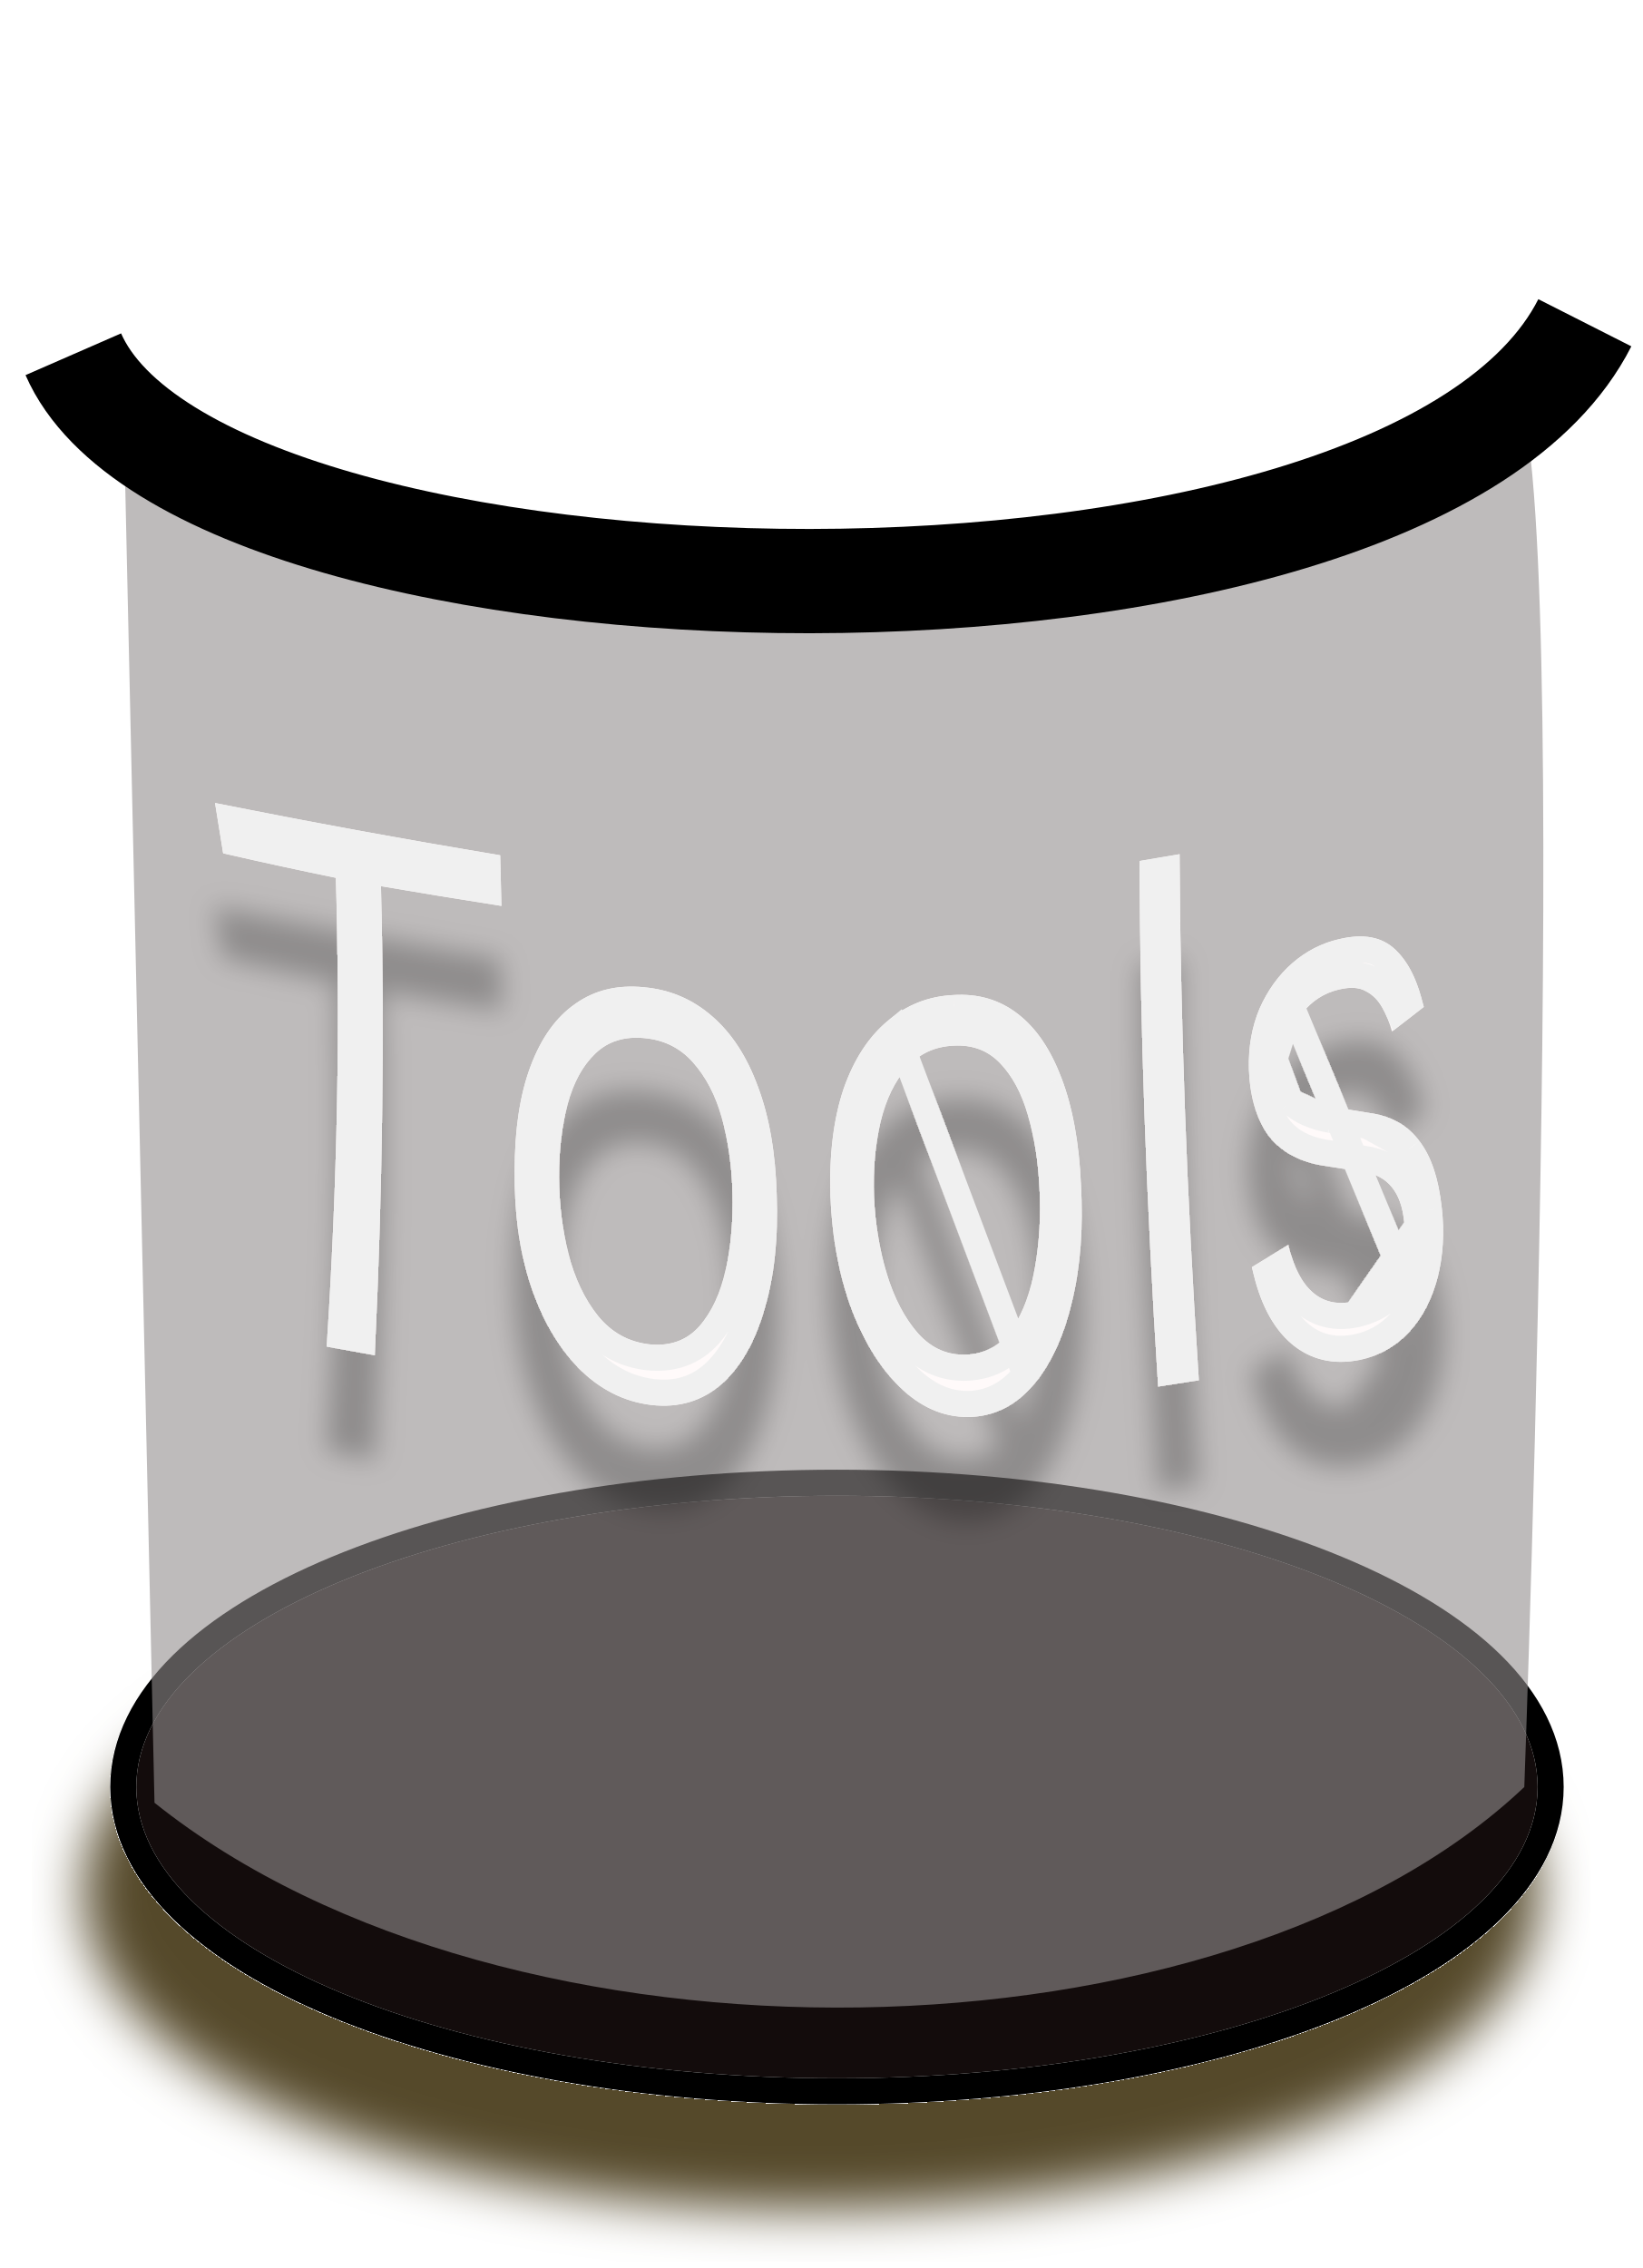
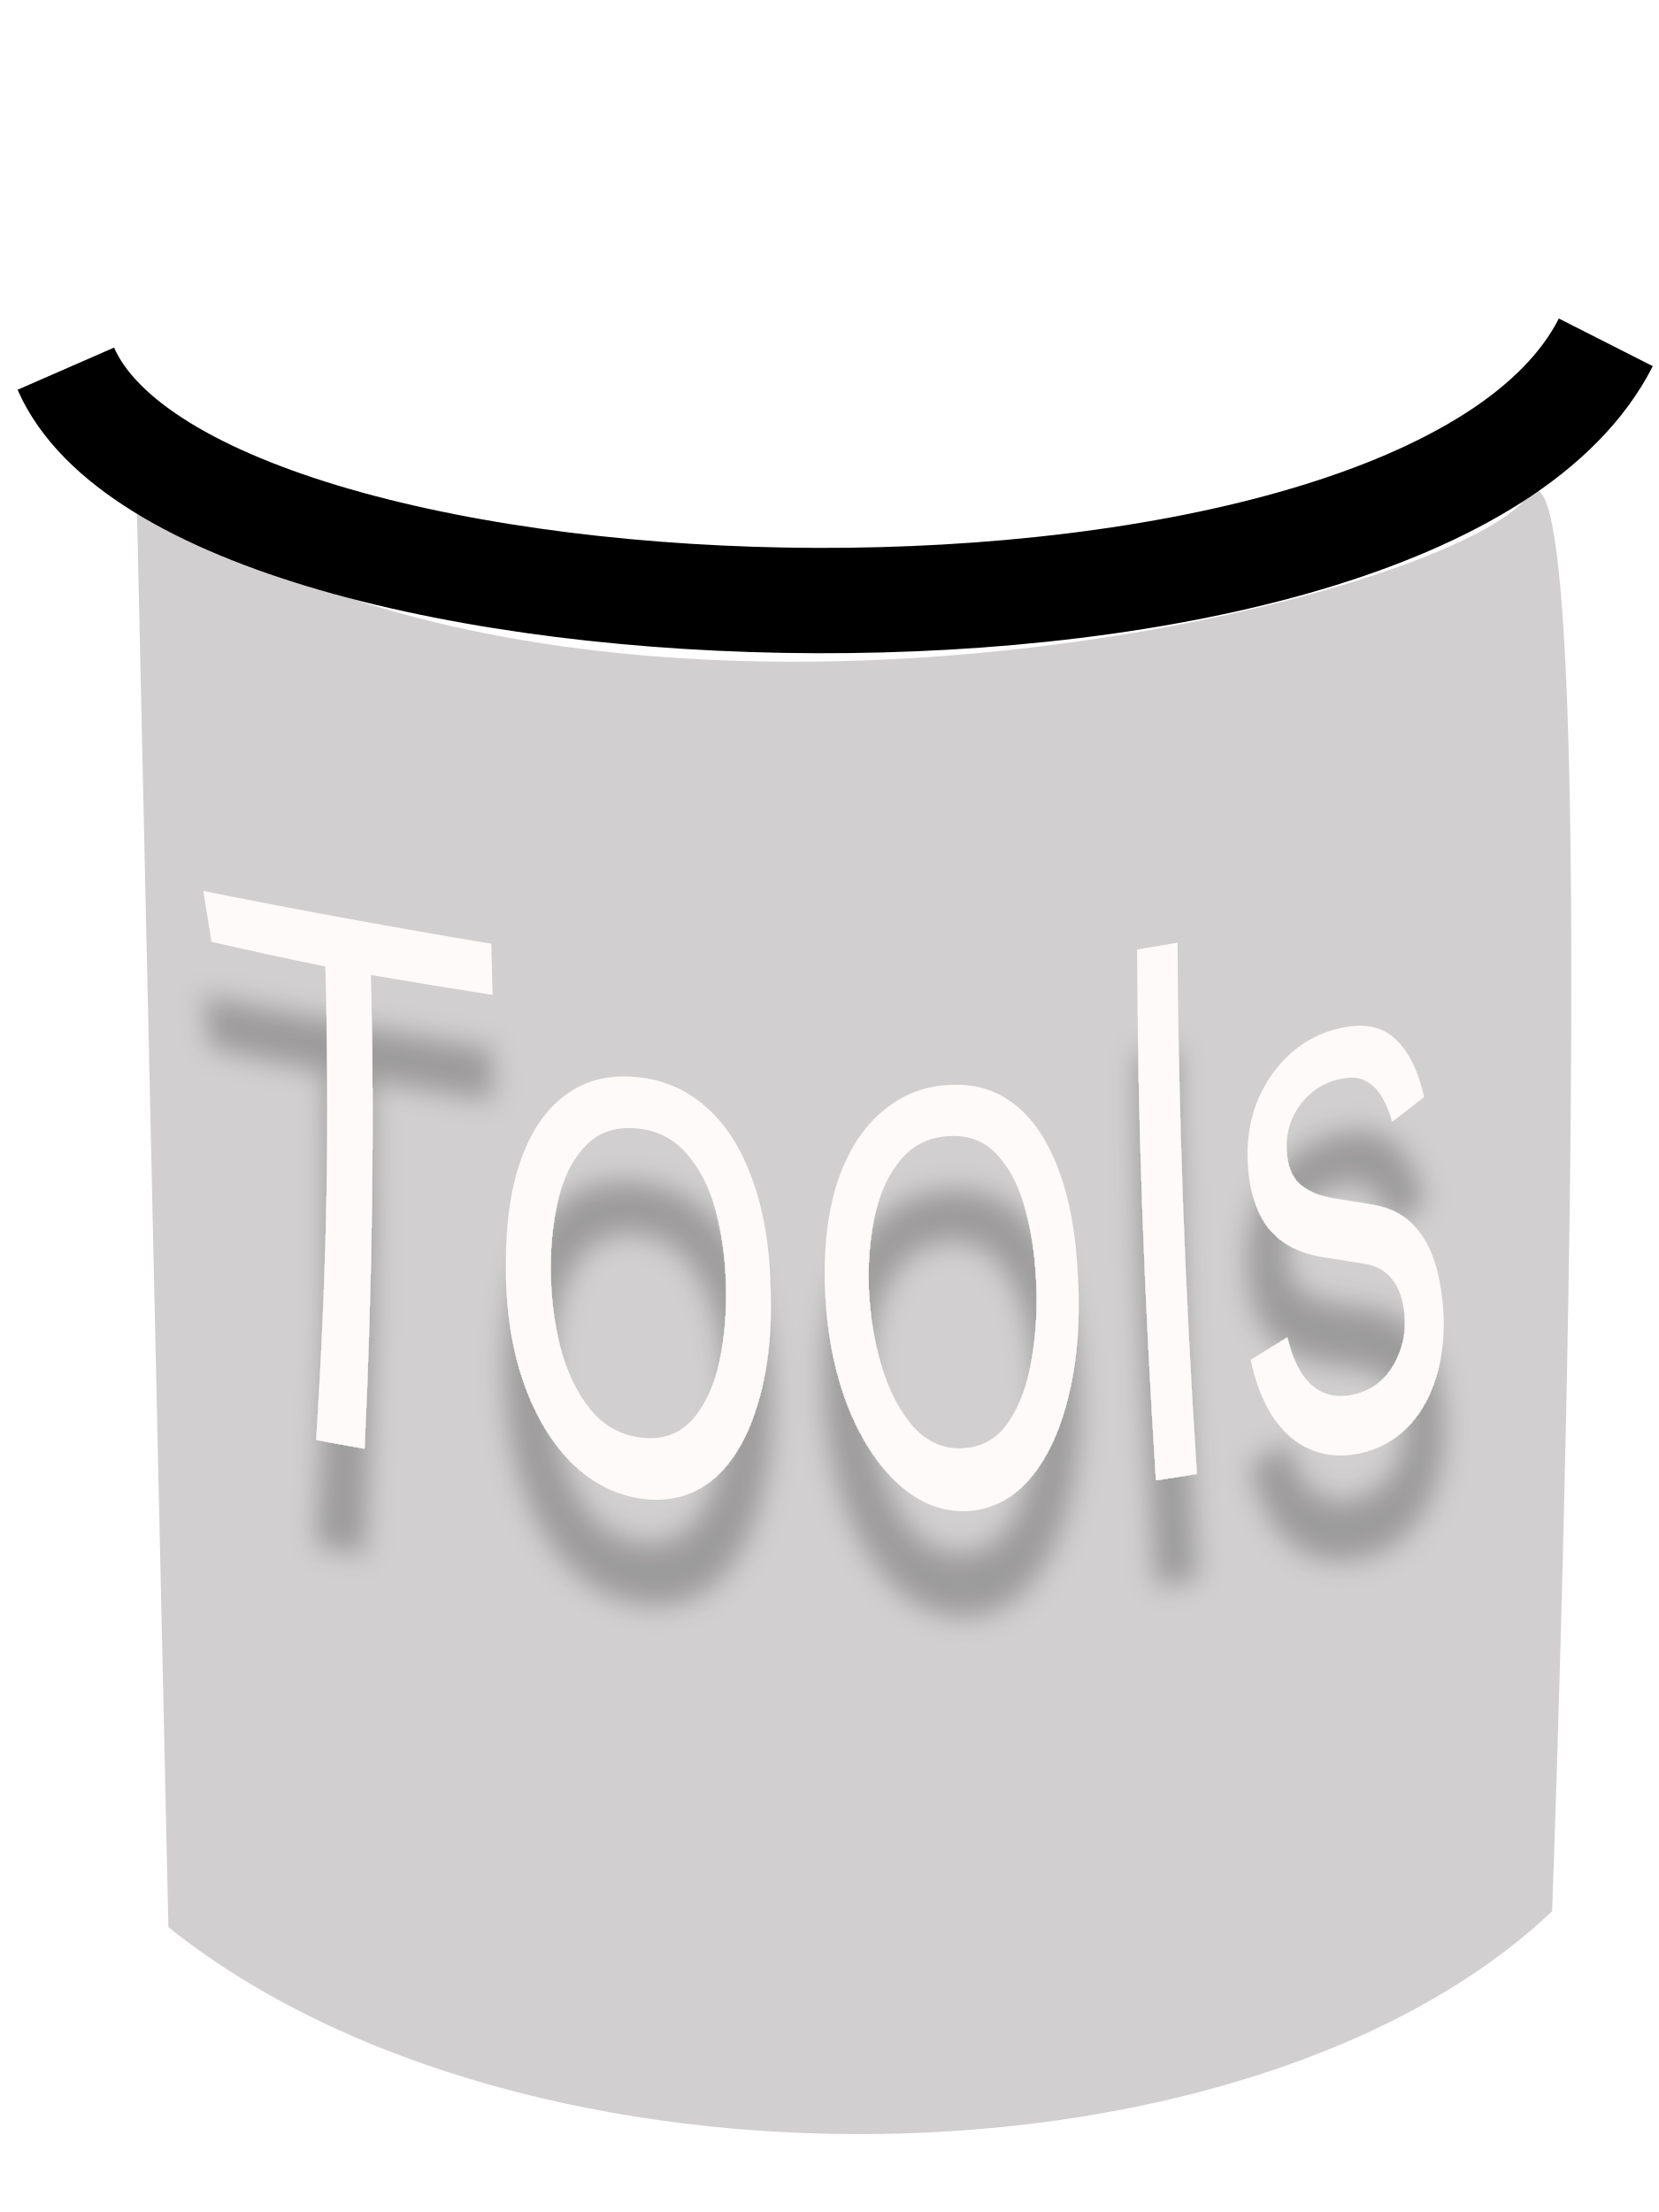
- <svg xmlns="http://www.w3.org/2000/svg" width="63" height="87" viewBox="0 0 63 87" fill="none">
+ <svg xmlns="http://www.w3.org/2000/svg" width="63" height="84" viewBox="0 0 63 84" fill="none">
+   <path d="M5.188 18.828C22.707 30.673 54.989 22.937 58.035 18.828C61.08 14.718 58.941 72.58 58.941 72.58C47.465 83.452 19.985 84.055 6.396 73.184L5.188 18.828Z" fill="#938E8E" fill-opacity="0.42" />
  <g filter="url(#filter0_d_229_64)">
-     <ellipse cx="32.104" cy="68.55" rx="26.876" ry="11.173" fill="#130C0C" />
-     <path d="M32.104 80.223C39.575 80.223 46.362 78.965 51.3 76.912C53.768 75.886 55.798 74.652 57.219 73.255C58.641 71.858 59.48 70.267 59.48 68.55C59.48 66.832 58.641 65.242 57.219 63.844C55.798 62.448 53.768 61.213 51.3 60.187C46.362 58.135 39.575 56.877 32.104 56.877C24.633 56.877 17.846 58.135 12.908 60.187C10.44 61.213 8.41 62.448 6.989 63.844C5.567 65.242 4.728 66.832 4.728 68.55C4.728 70.267 5.567 71.858 6.989 73.255C8.41 74.652 10.44 75.886 12.908 76.912C17.846 78.965 24.633 80.223 32.104 80.223Z" stroke="black" />
+     <path d="M8.03 35.764C7.929 35.118 7.825 34.474 7.718 33.833C11.291 34.551 14.937 35.219 18.657 35.838C18.671 36.482 18.687 37.13 18.705 37.781C17.159 37.54 15.619 37.288 14.085 37.024C14.221 42.756 14.141 48.752 13.843 55.014C13.231 54.904 12.618 54.794 12.003 54.682C12.412 48.423 12.529 42.43 12.353 36.703C10.886 36.403 9.445 36.089 8.03 35.764Z" fill="#FFFAFA" />
+     <path d="M24.462 56.926C23.395 56.799 22.462 56.318 21.656 55.498C20.864 54.678 20.251 53.608 19.82 52.303C19.396 51.005 19.199 49.555 19.21 47.948C19.214 46.36 19.411 45.021 19.823 43.929C20.232 42.84 20.805 42.042 21.552 41.528C22.295 41.006 23.165 40.801 24.172 40.901C25.172 40.991 26.042 41.364 26.793 42.02C27.54 42.669 28.123 43.564 28.543 44.716C28.982 45.879 29.22 47.262 29.264 48.869C29.324 50.502 29.175 51.941 28.807 53.194C28.45 54.454 27.907 55.435 27.164 56.106C26.417 56.77 25.518 57.045 24.462 56.926ZM24.384 54.6C25.168 54.678 25.804 54.454 26.291 53.914C26.77 53.366 27.112 52.635 27.317 51.718C27.514 50.812 27.599 49.827 27.569 48.783C27.543 47.747 27.406 46.792 27.16 45.905C26.915 45.036 26.543 44.335 26.049 43.78C25.558 43.228 24.934 42.919 24.18 42.852C23.421 42.781 22.797 42.974 22.314 43.437C21.827 43.903 21.474 44.541 21.243 45.376C21.024 46.211 20.909 47.143 20.913 48.172C20.916 49.205 21.039 50.196 21.273 51.132C21.522 52.079 21.898 52.873 22.414 53.515C22.934 54.152 23.592 54.51 24.384 54.6Z" fill="#FFFAFA" />
+     <path d="M36.783 57.381C35.821 57.437 34.928 57.098 34.122 56.363C33.319 55.629 32.665 54.6 32.16 53.302C31.676 52.02 31.394 50.562 31.327 48.925C31.271 47.314 31.446 45.942 31.829 44.801C32.226 43.664 32.791 42.803 33.52 42.195C34.245 41.576 35.092 41.245 36.04 41.2C36.987 41.14 37.809 41.379 38.515 41.927C39.221 42.471 39.775 43.291 40.191 44.399C40.615 45.51 40.864 46.871 40.935 48.481C41.024 50.111 40.916 51.572 40.608 52.877C40.303 54.19 39.835 55.256 39.188 56.057C38.537 56.863 37.742 57.31 36.783 57.381ZM36.582 54.995C37.315 54.95 37.883 54.618 38.303 53.992C38.727 53.362 39.017 52.571 39.177 51.621C39.344 50.677 39.4 49.678 39.348 48.63C39.299 47.59 39.151 46.647 38.898 45.793C38.653 44.951 38.296 44.294 37.824 43.806C37.355 43.321 36.768 43.101 36.044 43.142C35.319 43.176 34.72 43.456 34.256 43.985C33.787 44.514 33.457 45.2 33.245 46.062C33.04 46.934 32.955 47.889 32.992 48.929C33.04 49.98 33.204 50.972 33.486 51.9C33.776 52.84 34.174 53.6 34.694 54.19C35.218 54.767 35.846 55.036 36.582 54.995Z" fill="#FFFAFA" />
+     <path d="M44.718 35.797C44.743 42.16 44.989 48.886 45.454 55.975C44.934 56.057 44.415 56.137 43.897 56.214C43.441 49.11 43.202 42.392 43.18 36.058C43.69 35.974 44.203 35.887 44.718 35.797Z" fill="#FFFAFA" />
+     <path d="M54.081 41.658C53.677 41.977 53.272 42.29 52.866 42.598C52.78 42.277 52.657 41.979 52.498 41.692C52.338 41.405 52.133 41.192 51.866 41.054C51.602 40.901 51.26 40.887 50.836 40.987C50.26 41.118 49.777 41.435 49.398 41.923C49.019 42.426 48.84 42.986 48.859 43.631C48.877 44.205 49.026 44.637 49.305 44.917C49.591 45.2 50.011 45.394 50.584 45.495C51.057 45.569 51.528 45.647 51.996 45.726C52.836 45.845 53.468 46.2 53.914 46.8C54.371 47.389 54.653 48.243 54.776 49.384C54.88 50.323 54.824 51.207 54.612 52.038C54.393 52.858 54.04 53.556 53.527 54.115C53.011 54.67 52.379 55.036 51.617 55.196C50.621 55.398 49.751 55.193 49.022 54.585C48.298 53.977 47.781 52.996 47.495 51.636C47.958 51.357 48.422 51.075 48.885 50.789C49.089 51.636 49.398 52.236 49.818 52.601C50.238 52.97 50.758 53.09 51.364 52.963C52.059 52.814 52.572 52.441 52.918 51.844C53.267 51.244 53.404 50.592 53.334 49.902C53.278 49.331 53.122 48.895 52.866 48.578C52.605 48.25 52.237 48.053 51.751 47.982C51.215 47.895 50.678 47.809 50.138 47.724C49.242 47.56 48.562 47.169 48.101 46.546C47.658 45.913 47.413 45.081 47.376 44.037C47.354 43.191 47.491 42.423 47.785 41.722C48.09 41.032 48.506 40.447 49.037 39.981C49.572 39.515 50.171 39.209 50.836 39.056C51.769 38.836 52.479 38.967 52.992 39.459C53.505 39.94 53.854 40.67 54.081 41.658Z" fill="#FFFAFA" />
  </g>
-   <path d="M4.718 14.797C22.237 26.642 54.519 18.906 57.564 14.797C60.61 10.687 58.47 68.549 58.47 68.549C46.995 79.421 19.515 80.025 5.926 69.153L4.718 14.797Z" fill="#938E8E" fill-opacity="0.6" />
-   <path d="M2.812 13.589C7.727 24.838 53.914 25.948 60.792 12.381" stroke="black" stroke-width="4" />
-   <g filter="url(#filter1_d_229_64)">
-     <path d="M8.56 32.733C8.458 32.087 8.354 31.443 8.248 30.802C11.821 31.52 15.467 32.189 19.186 32.808C19.201 33.451 19.217 34.099 19.234 34.75C17.688 34.509 16.148 34.257 14.614 33.993C14.751 39.725 14.67 45.721 14.373 51.983C13.761 51.873 13.148 51.763 12.533 51.651C12.942 45.392 13.058 39.399 12.882 33.673C11.415 33.372 9.975 33.059 8.56 32.733Z" fill="#FFFAFA" />
-     <path d="M24.992 53.895C23.925 53.769 22.992 53.288 22.185 52.467C21.394 51.647 20.78 50.577 20.349 49.272C19.926 47.975 19.729 46.524 19.74 44.917C19.744 43.329 19.941 41.991 20.353 40.898C20.762 39.81 21.334 39.012 22.081 38.497C22.825 37.975 23.694 37.77 24.702 37.871C25.701 37.96 26.571 38.333 27.322 38.989C28.069 39.638 28.653 40.533 29.073 41.685C29.511 42.848 29.749 44.231 29.794 45.838C29.853 47.471 29.704 48.911 29.337 50.163C28.98 51.423 28.437 52.404 27.694 53.075C26.947 53.739 26.047 54.015 24.992 53.895ZM24.913 51.569C25.698 51.647 26.333 51.423 26.82 50.883C27.3 50.335 27.642 49.604 27.846 48.687C28.043 47.781 28.128 46.797 28.099 45.753C28.073 44.716 27.935 43.762 27.69 42.874C27.445 42.006 27.073 41.305 26.579 40.749C26.088 40.197 25.464 39.888 24.709 39.821C23.951 39.75 23.326 39.944 22.843 40.406C22.356 40.872 22.003 41.51 21.773 42.345C21.554 43.18 21.438 44.112 21.442 45.141C21.446 46.174 21.568 47.166 21.803 48.102C22.052 49.048 22.427 49.843 22.944 50.484C23.464 51.121 24.122 51.479 24.913 51.569Z" fill="#FFFAFA" />
-     <path d="M37.313 54.35C36.35 54.406 35.458 54.067 34.651 53.332C33.849 52.598 33.194 51.569 32.689 50.271C32.206 48.989 31.923 47.531 31.856 45.894C31.801 44.284 31.975 42.912 32.358 41.771C32.756 40.633 33.321 39.772 34.049 39.164C34.774 38.546 35.621 38.214 36.569 38.169C37.517 38.109 38.339 38.348 39.045 38.896C39.751 39.44 40.305 40.261 40.721 41.368C41.145 42.479 41.394 43.84 41.464 45.451C41.553 47.08 41.446 48.541 41.137 49.846C40.832 51.159 40.364 52.225 39.717 53.027C39.067 53.832 38.272 54.279 37.313 54.35ZM37.112 51.964C37.844 51.919 38.413 51.587 38.833 50.961C39.257 50.331 39.546 49.541 39.706 48.59C39.873 47.647 39.929 46.647 39.877 45.6C39.829 44.559 39.68 43.616 39.428 42.762C39.182 41.92 38.825 41.264 38.353 40.775C37.885 40.291 37.298 40.071 36.573 40.112C35.848 40.145 35.25 40.425 34.785 40.954C34.317 41.484 33.986 42.17 33.774 43.031C33.57 43.903 33.484 44.858 33.522 45.898C33.57 46.949 33.733 47.941 34.016 48.87C34.306 49.809 34.703 50.57 35.224 51.159C35.748 51.737 36.376 52.005 37.112 51.964Z" fill="#FFFAFA" />
-     <path d="M45.248 32.767C45.273 39.13 45.518 45.856 45.984 52.945C45.464 53.027 44.944 53.106 44.426 53.183C43.971 46.08 43.731 39.361 43.709 33.028C44.22 32.943 44.733 32.856 45.248 32.767Z" fill="#FFFAFA" />
-     <path d="M54.611 38.628C54.207 38.946 53.801 39.259 53.395 39.567C53.31 39.247 53.187 38.948 53.027 38.661C52.867 38.374 52.663 38.162 52.395 38.024C52.131 37.871 51.789 37.856 51.366 37.956C50.79 38.087 50.306 38.404 49.927 38.892C49.548 39.396 49.37 39.955 49.388 40.6C49.407 41.174 49.556 41.607 49.834 41.886C50.121 42.17 50.541 42.364 51.113 42.464C51.586 42.539 52.057 42.616 52.525 42.695C53.365 42.815 53.997 43.169 54.443 43.769C54.9 44.358 55.183 45.212 55.306 46.353C55.41 47.292 55.354 48.176 55.142 49.008C54.923 49.828 54.57 50.525 54.057 51.084C53.54 51.64 52.908 52.005 52.146 52.165C51.15 52.367 50.28 52.162 49.552 51.554C48.827 50.946 48.311 49.966 48.024 48.605C48.488 48.326 48.951 48.044 49.414 47.758C49.619 48.605 49.927 49.205 50.347 49.571C50.767 49.94 51.288 50.059 51.894 49.932C52.589 49.783 53.102 49.41 53.447 48.814C53.797 48.213 53.934 47.561 53.863 46.871C53.808 46.301 53.652 45.864 53.395 45.547C53.135 45.219 52.767 45.022 52.28 44.951C51.745 44.864 51.207 44.778 50.667 44.694C49.771 44.53 49.091 44.138 48.63 43.516C48.188 42.882 47.943 42.05 47.905 41.006C47.883 40.16 48.021 39.392 48.314 38.691C48.619 38.001 49.035 37.416 49.567 36.95C50.102 36.484 50.7 36.178 51.366 36.025C52.299 35.805 53.009 35.936 53.522 36.428C54.034 36.909 54.384 37.64 54.611 38.628Z" fill="#FFFAFA" />
-     <path d="M28.599 45.739C28.572 44.666 28.429 43.671 28.172 42.741L28.171 42.738C27.909 41.809 27.505 41.038 26.952 40.417C26.375 39.767 25.631 39.401 24.755 39.323C23.877 39.241 23.102 39.467 22.498 40.045L22.498 40.045C21.93 40.588 21.539 41.313 21.291 42.212L21.291 42.212L21.289 42.218C21.058 43.1 20.938 44.076 20.942 45.143C20.946 46.214 21.073 47.246 21.318 48.223L21.317 48.223L21.319 48.229C21.582 49.228 21.984 50.09 22.554 50.798L22.556 50.8C23.158 51.537 23.934 51.961 24.857 52.066L24.857 52.066L24.864 52.066C25.787 52.159 26.586 51.89 27.192 51.218L27.192 51.218L27.197 51.212C27.745 50.586 28.116 49.772 28.334 48.796L28.335 48.793C28.541 47.843 28.629 46.819 28.599 45.739ZM28.599 45.739C28.599 45.739 28.599 45.74 28.599 45.74L28.099 45.753L28.599 45.738C28.599 45.739 28.599 45.739 28.599 45.739ZM34.37 39.548L34.37 39.548C33.726 40.086 33.206 40.862 32.831 41.933C32.473 43.003 32.302 44.311 32.356 45.876C32.421 47.465 32.695 48.868 33.156 50.093C33.642 51.339 34.258 52.295 34.989 52.964C35.708 53.618 36.47 53.897 37.28 53.851C38.083 53.791 38.755 53.422 39.328 52.713L34.37 39.548ZM34.37 39.548L34.374 39.545M34.37 39.548L34.374 39.545M34.374 39.545C35.014 38.999 35.755 38.708 36.593 38.669L36.593 38.669M34.374 39.545L36.593 38.669M36.593 38.669L36.601 38.668M36.593 38.669L36.601 38.668M36.601 38.668C37.437 38.615 38.136 38.824 38.738 39.291L38.739 39.292M36.601 38.668L38.739 39.292M38.739 39.292C39.351 39.763 39.858 40.495 40.253 41.544L40.254 41.546M38.739 39.292L40.254 41.546M40.254 41.546C40.653 42.593 40.896 43.898 40.965 45.472L40.965 45.478M40.254 41.546L40.965 45.478M40.965 45.478C41.052 47.07 40.946 48.482 40.651 49.731L40.65 49.733M40.965 45.478L40.65 49.733M40.65 49.733C40.357 50.997 39.914 51.987 39.328 52.712L40.65 49.733ZM49.532 38.586L49.532 38.586C49.977 38.013 50.557 37.628 51.253 37.469C51.729 37.357 52.216 37.347 52.635 37.585C52.999 37.775 53.267 38.063 53.464 38.418C53.526 38.528 53.582 38.641 53.634 38.755C53.772 38.649 53.909 38.542 54.047 38.434C53.835 37.663 53.544 37.135 53.179 36.793L53.175 36.789L53.175 36.789C52.827 36.454 52.314 36.315 51.48 36.512L51.478 36.513C50.895 36.647 50.371 36.913 49.896 37.326C49.426 37.738 49.052 38.261 48.774 38.889C48.511 39.517 48.385 40.211 48.405 40.991C48.44 41.963 48.666 42.691 49.036 43.224C49.407 43.721 49.962 44.055 50.751 44.201C51.288 44.285 51.824 44.37 52.356 44.457C52.944 44.543 53.434 44.793 53.785 45.235C54.121 45.651 54.299 46.191 54.361 46.821C54.442 47.614 54.283 48.372 53.88 49.064L49.532 38.586ZM49.532 38.586L49.528 38.592M49.532 38.586L49.528 38.592M49.528 38.592C49.08 39.187 48.867 39.857 48.889 40.614L48.889 40.616M49.528 38.592L48.889 40.616M48.889 40.616C48.91 41.258 49.078 41.836 49.48 42.239L49.483 42.242M48.889 40.616L49.483 42.242M49.483 42.242C49.864 42.62 50.392 42.845 51.026 42.957L51.026 42.957M49.483 42.242L51.026 42.957M51.026 42.957L51.035 42.958M51.026 42.957L51.035 42.958M51.035 42.958C51.507 43.032 51.975 43.109 52.442 43.188L52.442 43.188M51.035 42.958L52.442 43.188M52.442 43.188L52.455 43.19M52.442 43.188L52.455 43.19M52.455 43.19C53.182 43.294 53.686 43.589 54.042 44.067L54.042 44.067M52.455 43.19L54.042 44.067M54.042 44.067L54.048 44.076M54.042 44.067L54.048 44.076M54.048 44.076C54.425 44.561 54.691 45.31 54.808 46.406L54.809 46.408M54.048 44.076L54.809 46.408M54.809 46.408C54.907 47.292 54.853 48.114 54.658 48.881C54.456 49.638 54.136 50.257 53.69 50.745C53.242 51.225 52.703 51.537 52.045 51.676C51.187 51.849 50.475 51.673 49.873 51.17C49.319 50.706 48.874 49.953 48.593 48.846C48.769 48.74 48.945 48.633 49.12 48.526C49.332 49.119 49.623 49.603 50.018 49.947C50.572 50.433 51.258 50.576 51.996 50.422L51.998 50.421M54.809 46.408L51.998 50.421M51.998 50.421C52.829 50.243 53.462 49.785 53.88 49.065L51.998 50.421ZM14.114 34.005C14.246 39.55 14.175 45.345 13.9 51.39C13.62 51.34 13.341 51.289 13.06 51.239C13.447 45.126 13.554 39.266 13.382 33.657L13.37 33.262L12.983 33.183C11.633 32.906 10.306 32.619 9.001 32.321C8.954 32.025 8.906 31.729 8.858 31.434C12.079 32.074 15.358 32.673 18.696 33.233C18.703 33.542 18.711 33.852 18.719 34.163C17.374 33.951 16.034 33.73 14.699 33.501L14.1 33.398L14.114 34.005ZM20.24 44.921L20.24 44.919C20.243 43.367 20.436 42.093 20.821 41.075L20.821 41.074C21.204 40.053 21.724 39.351 22.365 38.909L22.365 38.909L22.369 38.906C23.001 38.462 23.748 38.278 24.652 38.368L24.652 38.368L24.657 38.369C25.552 38.449 26.322 38.779 26.993 39.366L26.994 39.367C27.664 39.949 28.205 40.766 28.603 41.856L28.603 41.856L28.605 41.861C29.019 42.959 29.25 44.285 29.294 45.852L29.294 45.852L29.294 45.857C29.352 47.45 29.206 48.833 28.857 50.022L28.855 50.027C28.515 51.228 28.012 52.114 27.36 52.703C26.726 53.265 25.971 53.503 25.049 53.399C24.108 53.286 23.278 52.865 22.544 52.118C21.815 51.363 21.237 50.364 20.824 49.116C20.421 47.88 20.229 46.485 20.24 44.921ZM37.14 52.463L37.142 52.463C38.035 52.409 38.744 51.991 39.248 51.24C39.72 50.537 40.031 49.676 40.199 48.675C40.373 47.692 40.43 46.655 40.377 45.575C40.327 44.503 40.173 43.52 39.907 42.622C39.645 41.722 39.255 40.988 38.713 40.428C38.136 39.831 37.404 39.564 36.547 39.612C35.695 39.652 34.968 39.989 34.41 40.624C33.876 41.228 33.514 41.994 33.289 42.911L33.289 42.911L33.288 42.917C33.072 43.838 32.983 44.837 33.022 45.916L33.022 45.921C33.072 47.01 33.242 48.043 33.538 49.015L33.538 49.017C33.843 50.006 34.27 50.835 34.849 51.49L34.849 51.49L34.853 51.495C35.472 52.176 36.243 52.513 37.14 52.463ZM44.891 52.608C44.468 45.872 44.241 39.486 44.211 33.451C44.391 33.421 44.571 33.39 44.751 33.359C44.787 39.422 45.022 45.809 45.455 52.521C45.267 52.55 45.079 52.579 44.891 52.608Z" stroke="#F0F0F0" />
-   </g>
+   <path d="M2.5 14C7.415 25.249 54.102 26.567 60.98 13" stroke="black" stroke-width="4" />
  <defs>
-     <filter id="filter0_d_229_64" x="1.228" y="56.377" width="59.752" height="30.347" filterUnits="userSpaceOnUse" color-interpolation-filters="sRGB">
-       <feFlood flood-opacity="0" result="BackgroundImageFix" />
-       <feColorMatrix in="SourceAlpha" type="matrix" values="0 0 0 0 0 0 0 0 0 0 0 0 0 0 0 0 0 0 127 0" result="hardAlpha" />
-       <feOffset dx="-1" dy="4" />
-       <feGaussianBlur stdDeviation="1" />
-       <feComposite in2="hardAlpha" operator="out" />
-       <feColorMatrix type="matrix" values="0 0 0 0 0.333 0 0 0 0 0.286 0 0 0 0 0.165 0 0 0 1 0" />
-       <feBlend mode="normal" in2="BackgroundImageFix" result="effect1_dropShadow_229_64" />
-       <feBlend mode="normal" in="SourceGraphic" in2="effect1_dropShadow_229_64" result="shape" />
-     </filter>
-     <filter id="filter1_d_229_64" x="7.248" y="30.802" width="49.109" height="28.555" filterUnits="userSpaceOnUse" color-interpolation-filters="sRGB">
+     <filter id="filter0_d_229_64" x="6.718" y="33.833" width="49.109" height="28.555" filterUnits="userSpaceOnUse" color-interpolation-filters="sRGB">
      <feFlood flood-opacity="0" result="BackgroundImageFix" />
      <feColorMatrix in="SourceAlpha" type="matrix" values="0 0 0 0 0 0 0 0 0 0 0 0 0 0 0 0 0 0 127 0" result="hardAlpha" />
      <feOffset dy="4" />
      <feGaussianBlur stdDeviation="0.5" />
      <feComposite in2="hardAlpha" operator="out" />
      <feColorMatrix type="matrix" values="0 0 0 0 0 0 0 0 0 0 0 0 0 0 0 0 0 0 0.25 0" />
      <feBlend mode="normal" in2="BackgroundImageFix" result="effect1_dropShadow_229_64" />
      <feBlend mode="normal" in="SourceGraphic" in2="effect1_dropShadow_229_64" result="shape" />
    </filter>
  </defs>
</svg>
